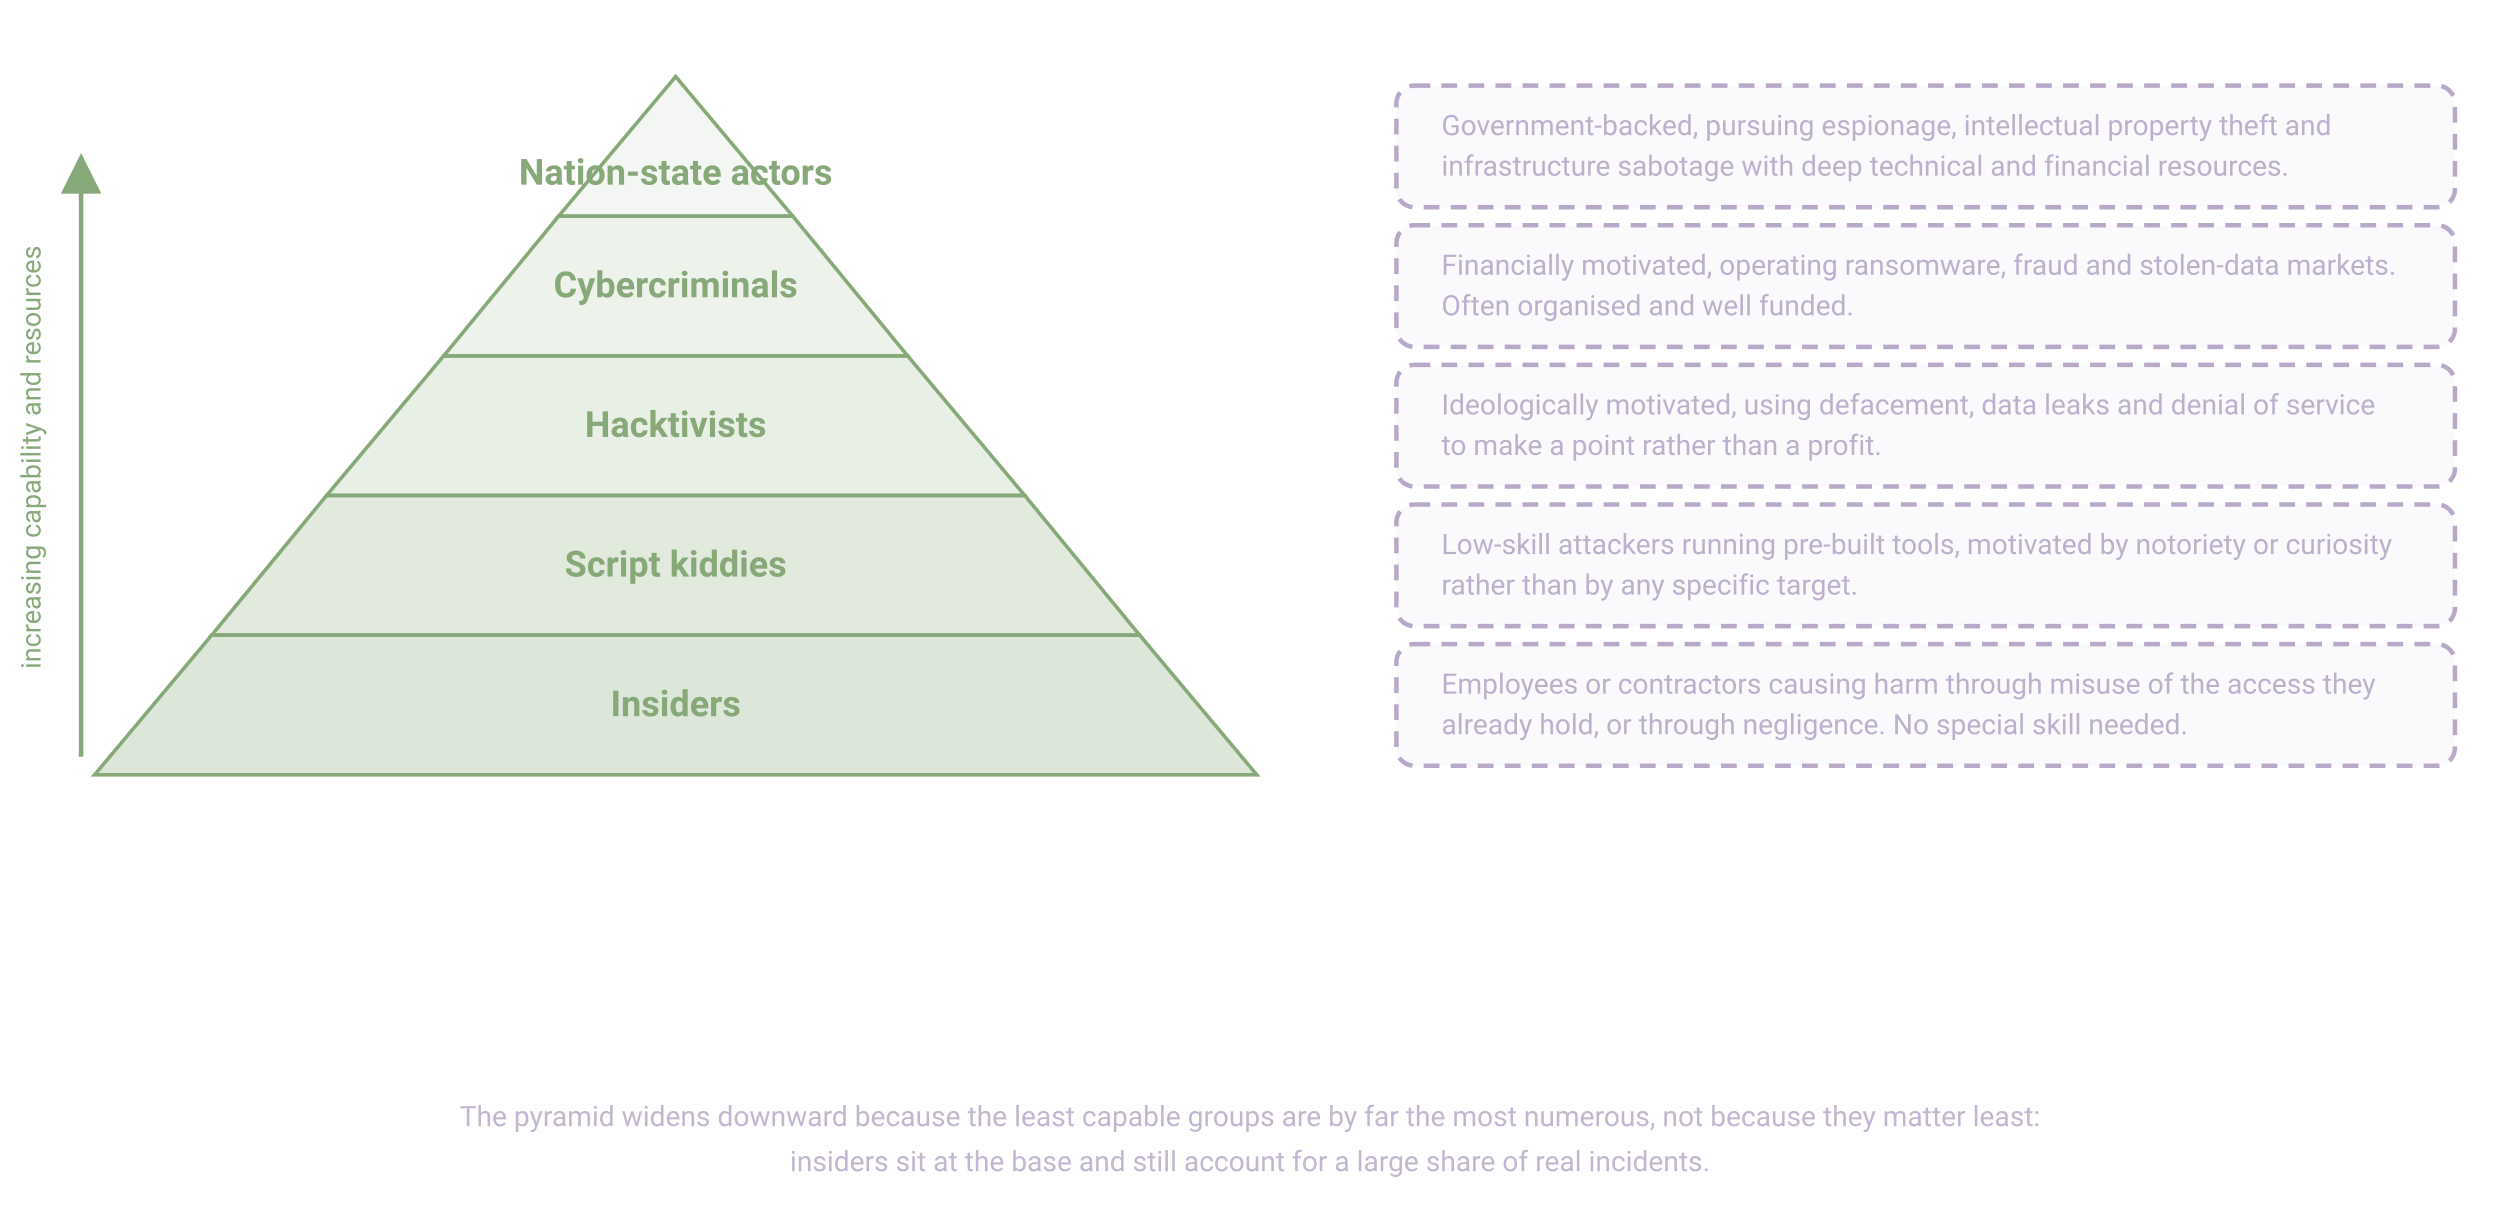
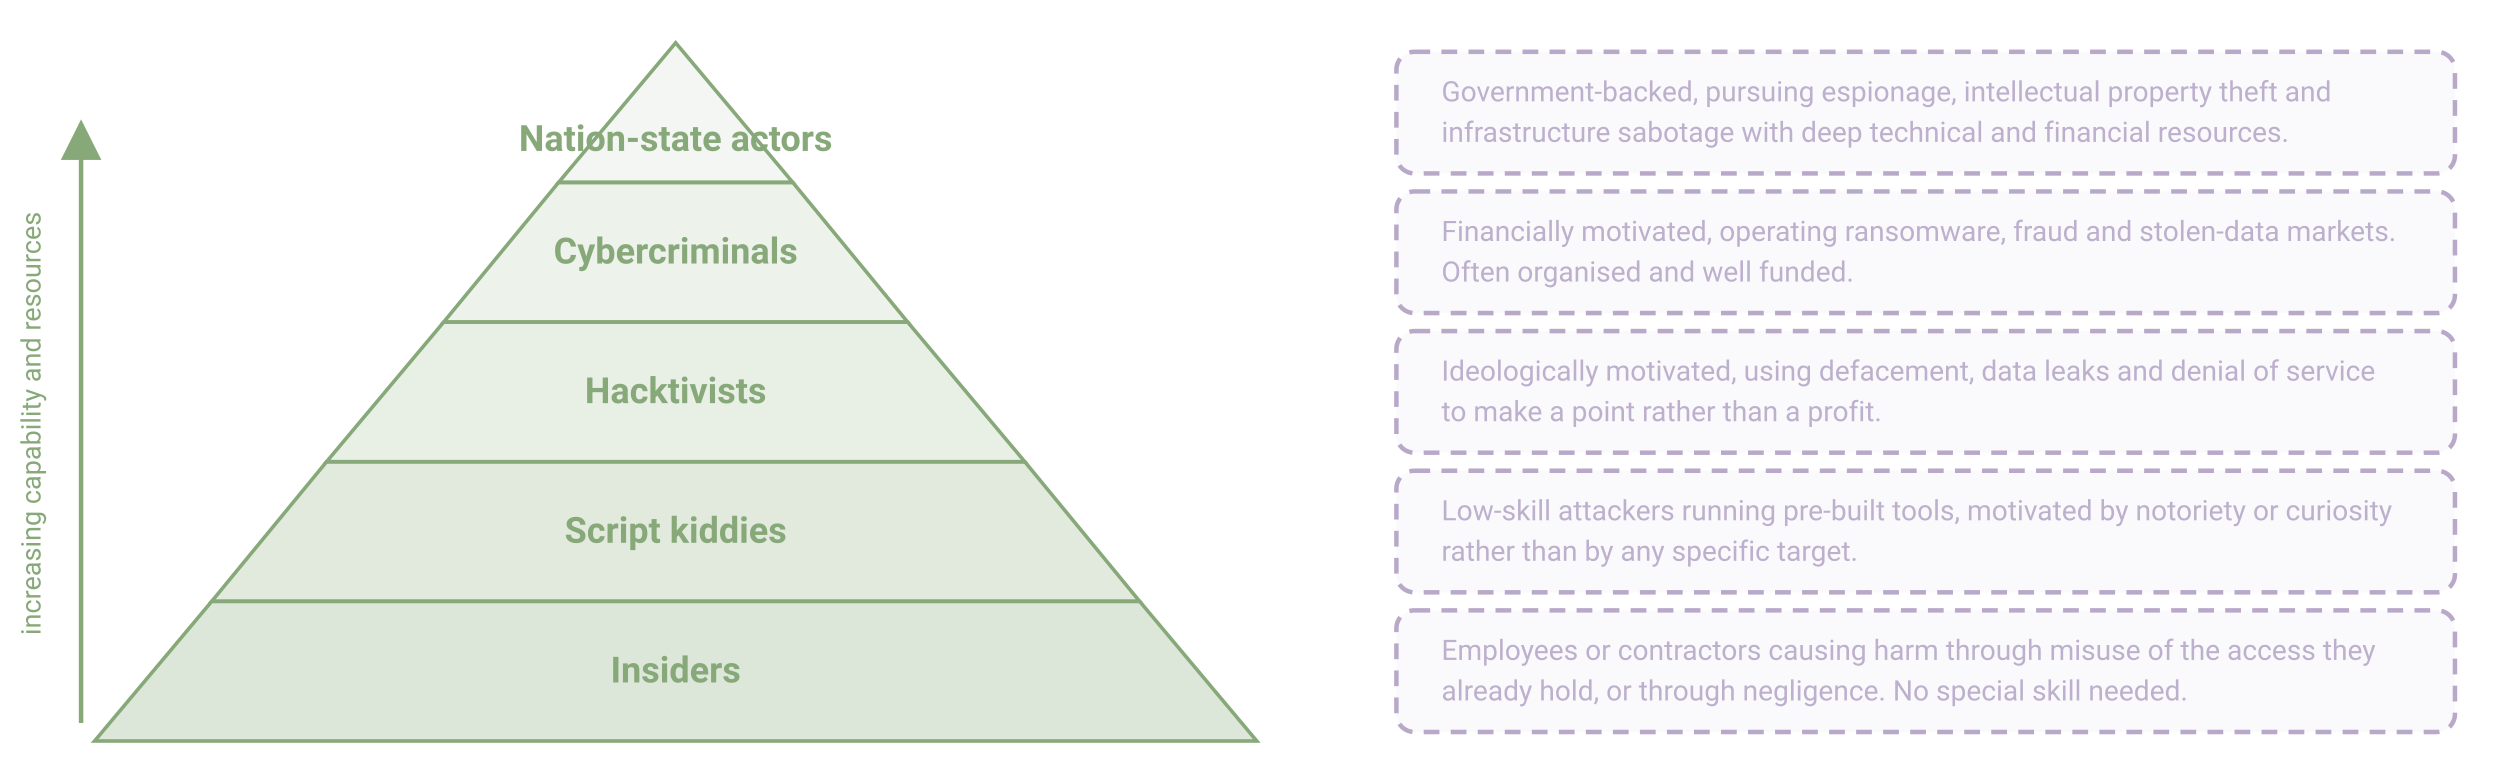
- <svg xmlns="http://www.w3.org/2000/svg" width="1110" height="540" viewBox="0 0 1110 540" role="img" aria-labelledby="t d">
+ <svg xmlns="http://www.w3.org/2000/svg" width="1110" height="340" viewBox="0 15 1110 340" role="img" aria-labelledby="t d">
  <defs>
    <marker id="as" markerWidth="9" markerHeight="9" refX="8" refY="4.5" orient="auto">
      <path d="M0,0 L9,4.5 L0,9 Z" fill="#87A878" />
    </marker>
  </defs>
  <style>
 text{font-family:'Segoe UI',system-ui,-apple-system,Roboto,Arial,sans-serif}
 .dim{fill:#B8A9C9;fill-opacity:.07;stroke:#B8A9C9;stroke-width:2;stroke-dasharray:7 5}
 .nd{font-size:16px;font-weight:600;fill:#87A878}
 .nh{font-size:16px;font-weight:600;fill:#B8A9C9}
 .el{font-size:12px;fill:#87A878}
 .note{font-size:12.5px;fill:#B8A9C9}
</style>
  <path d="M300 34 L300 34 L352 96 L248 96 Z" fill="#87A878" fill-opacity="0.10" stroke="#87A878" stroke-width="1.6" />
  <text class="nd" x="300" y="82" text-anchor="middle" font-size="14">Nation-state actors</text>
  <rect class="dim" x="620" y="38" width="470" height="54" rx="8" />
  <text class="note" x="640" y="60" fill-opacity=".92" font-size="11.5">Government-backed, pursuing espionage, intellectual property theft and</text>
  <text class="note" x="640" y="78" fill-opacity=".92" font-size="11.5">infrastructure sabotage with deep technical and financial resources.</text>
  <path d="M248 96 L352 96 L403 158 L197 158 Z" fill="#87A878" fill-opacity="0.15" stroke="#87A878" stroke-width="1.6" />
  <text class="nd" x="300" y="132" text-anchor="middle" font-size="14">Cybercriminals</text>
  <rect class="dim" x="620" y="100" width="470" height="54" rx="8" />
  <text class="note" x="640" y="122" fill-opacity=".92" font-size="11.5">Financially motivated, operating ransomware, fraud and stolen-data markets.</text>
  <text class="note" x="640" y="140" fill-opacity=".92" font-size="11.5">Often organised and well funded.</text>
  <path d="M197 158 L403 158 L455 220 L145 220 Z" fill="#87A878" fill-opacity="0.19" stroke="#87A878" stroke-width="1.6" />
  <text class="nd" x="300" y="194" text-anchor="middle" font-size="14">Hacktivists</text>
  <rect class="dim" x="620" y="162" width="470" height="54" rx="8" />
  <text class="note" x="640" y="184" fill-opacity=".92" font-size="11.5">Ideologically motivated, using defacement, data leaks and denial of service</text>
  <text class="note" x="640" y="202" fill-opacity=".92" font-size="11.5">to make a point rather than a profit.</text>
  <path d="M145 220 L455 220 L506 282 L94 282 Z" fill="#87A878" fill-opacity="0.24" stroke="#87A878" stroke-width="1.6" />
  <text class="nd" x="300" y="256" text-anchor="middle" font-size="14">Script kiddies</text>
  <rect class="dim" x="620" y="224" width="470" height="54" rx="8" />
  <text class="note" x="640" y="246" fill-opacity=".92" font-size="11.5">Low-skill attackers running pre-built tools, motivated by notoriety or curiosity</text>
  <text class="note" x="640" y="264" fill-opacity=".92" font-size="11.5">rather than by any specific target.</text>
  <path d="M94 282 L506 282 L558 344 L42 344 Z" fill="#87A878" fill-opacity="0.28" stroke="#87A878" stroke-width="1.6" />
  <text class="nd" x="300" y="318" text-anchor="middle" font-size="14">Insiders</text>
  <rect class="dim" x="620" y="286" width="470" height="54" rx="8" />
  <text class="note" x="640" y="308" fill-opacity=".92" font-size="11.5">Employees or contractors causing harm through misuse of the access they</text>
  <text class="note" x="640" y="326" fill-opacity=".92" font-size="11.5">already hold, or through negligence. No special skill needed.</text>
  <line x1="36" y1="336" x2="36" y2="70" stroke="#87A878" stroke-width="2" marker-end="url(#as)" />
  <text class="el" x="18" y="203" text-anchor="middle" transform="rotate(-90 18 203)">increasing capability and resources</text>
-   <text class="note" x="555" y="500" text-anchor="middle" fill-opacity=".85">The pyramid widens downward because the least capable groups are by far the most numerous, not because they matter least:</text>
-   <text class="note" x="555" y="520" text-anchor="middle" fill-opacity=".85">insiders sit at the base and still account for a large share of real incidents.</text>
</svg>
